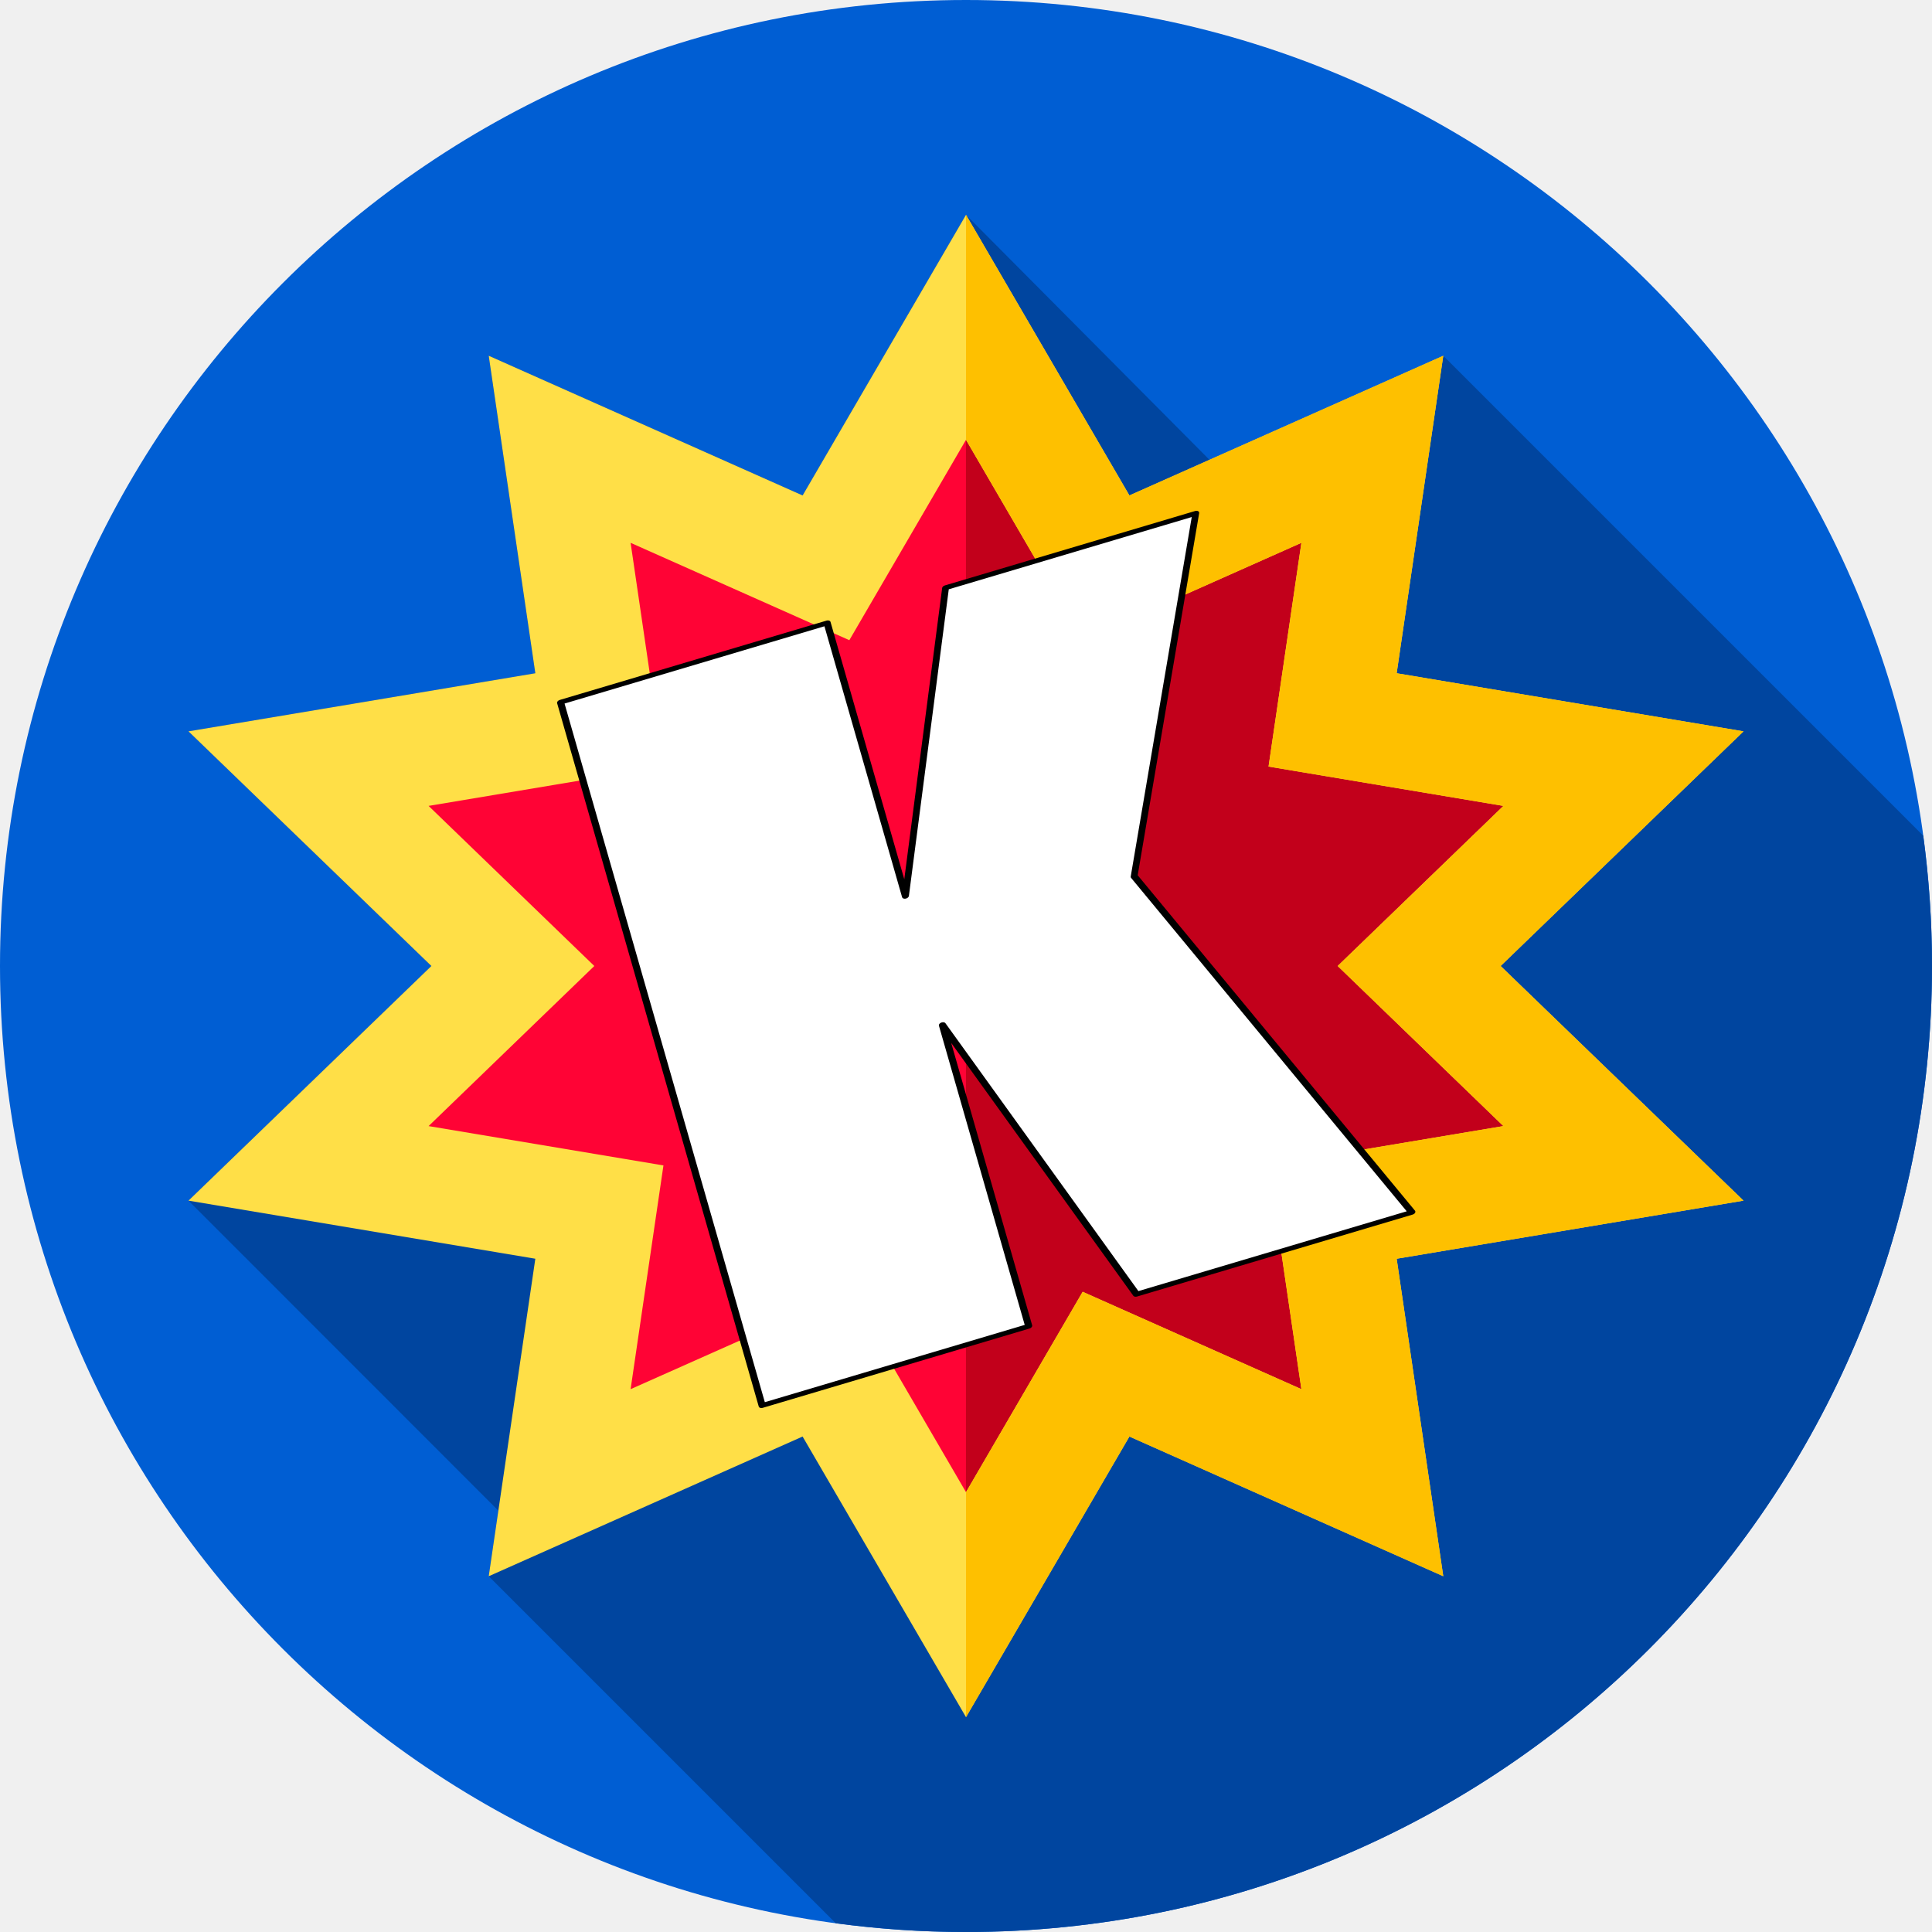
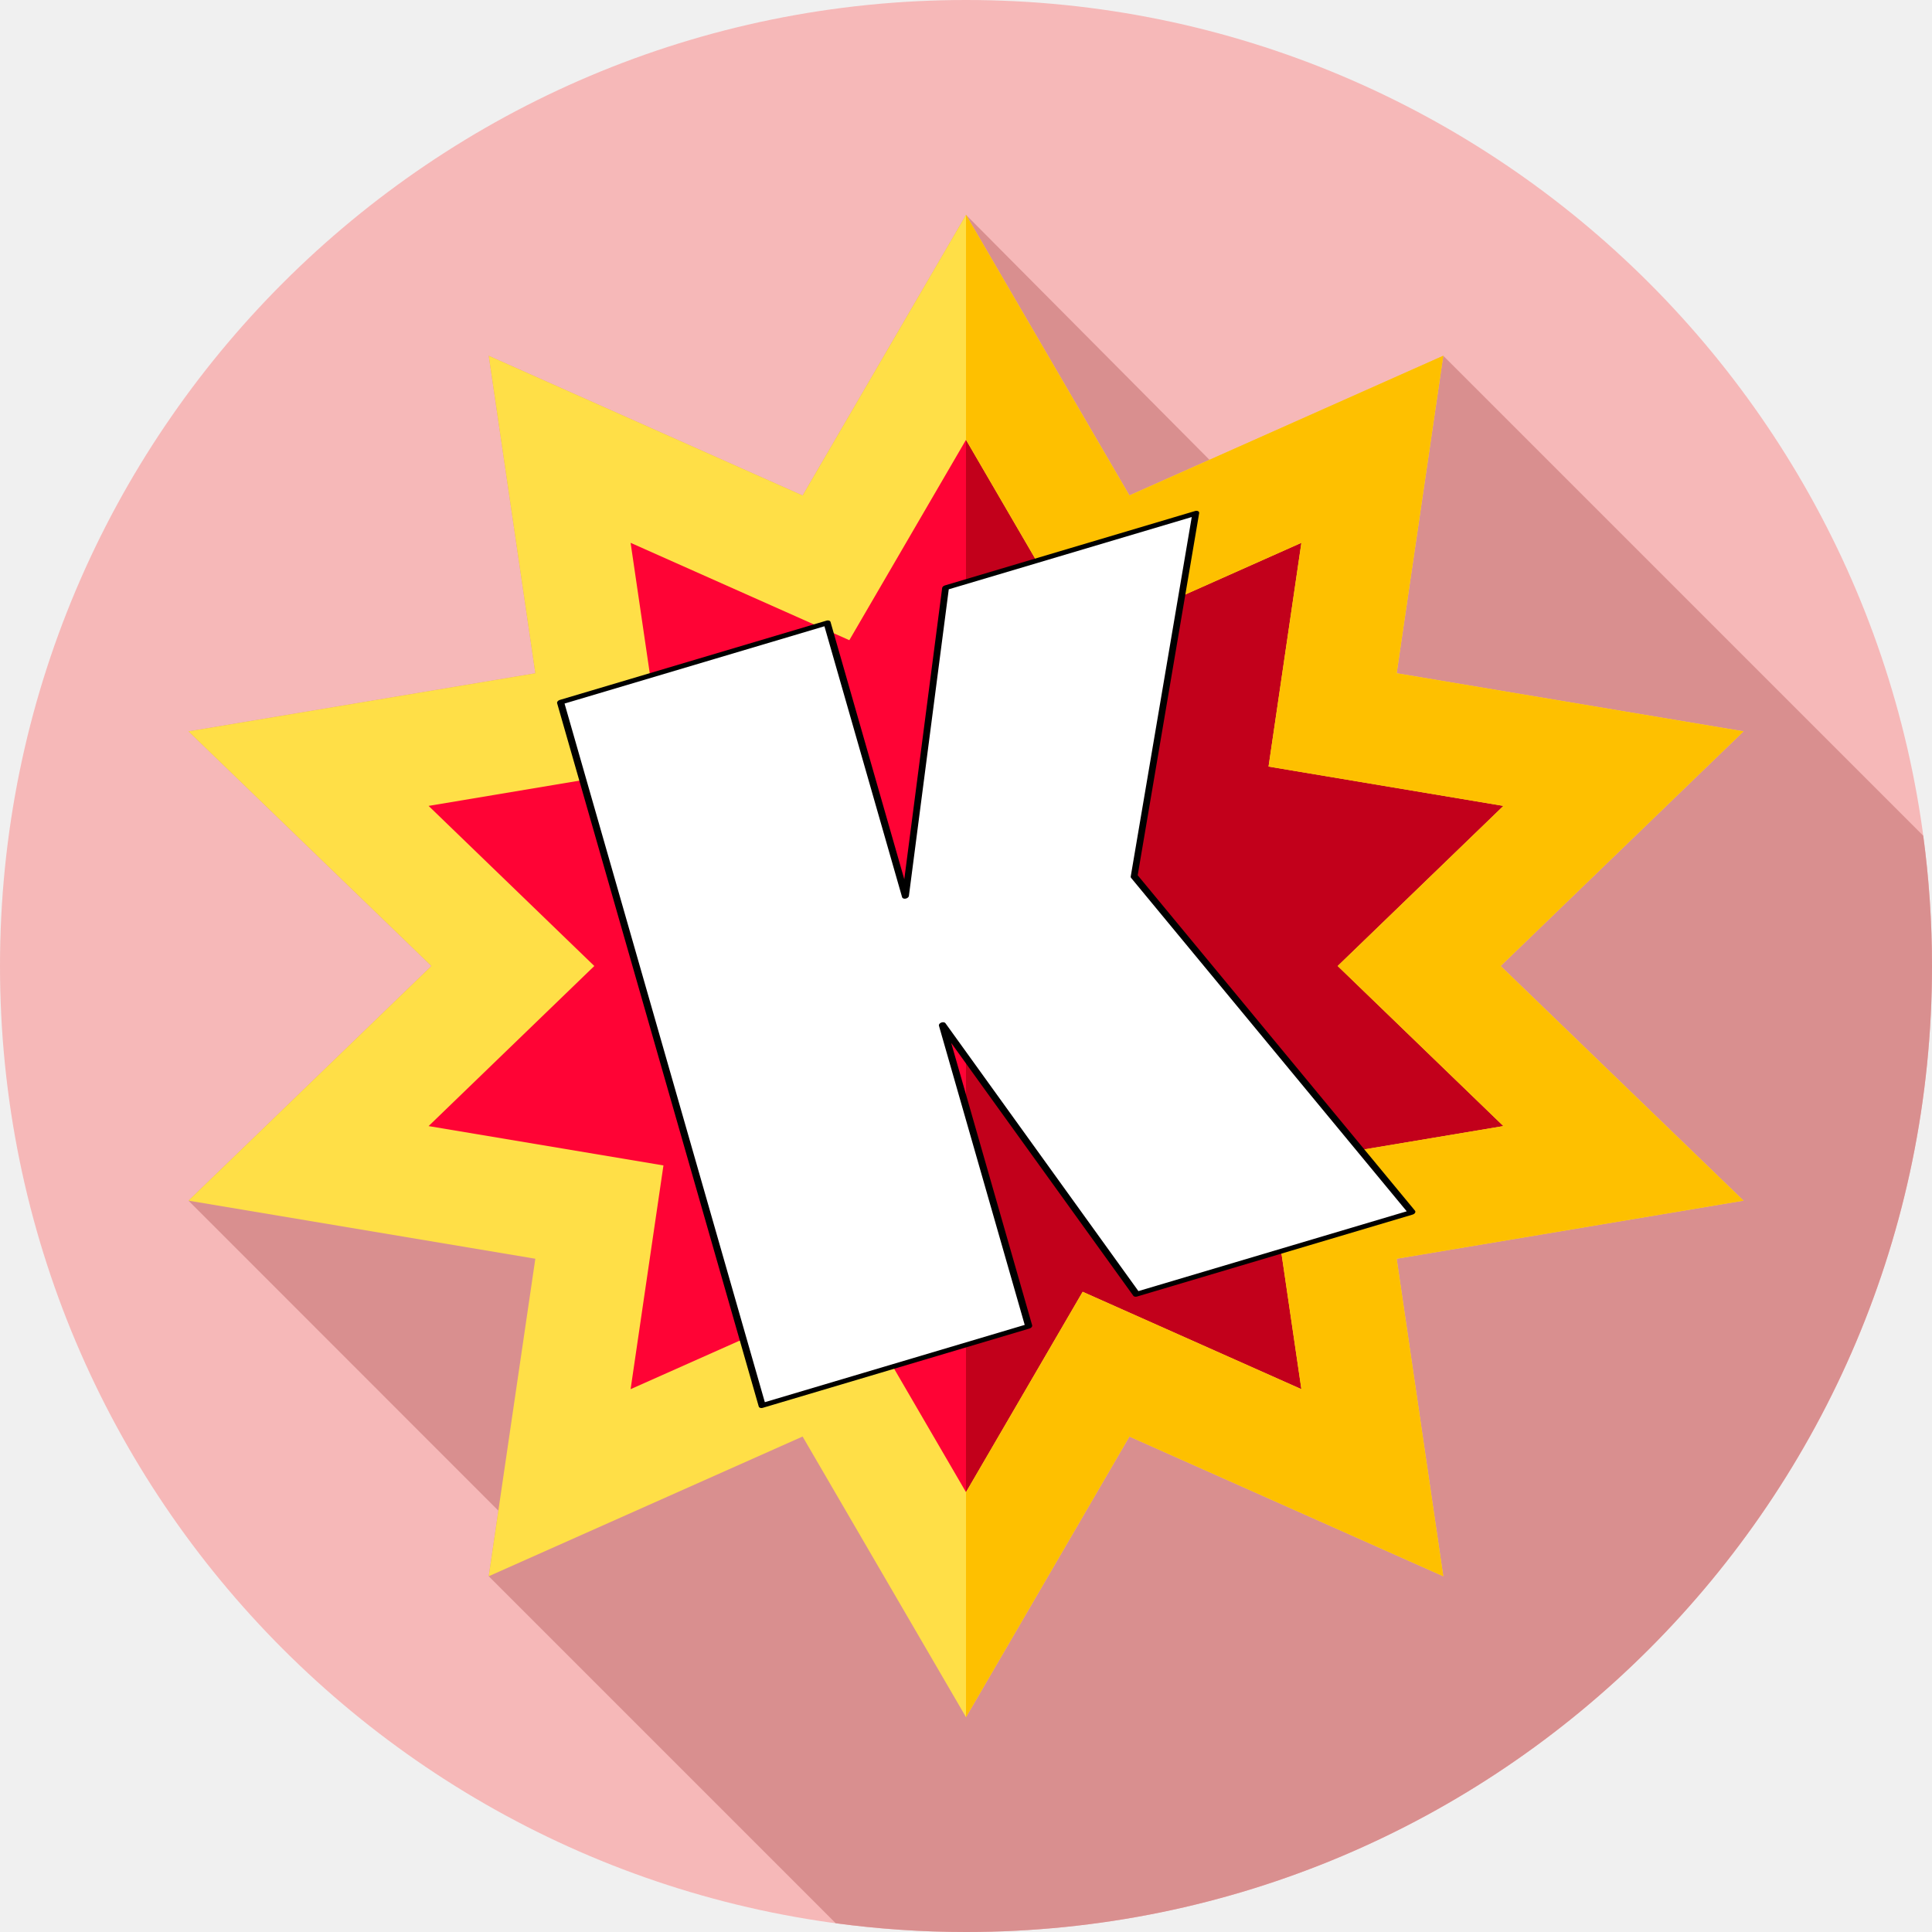
<svg xmlns="http://www.w3.org/2000/svg" xmlns:ns1="http://www.openswatchbook.org/uri/2009/osb" xmlns:xlink="http://www.w3.org/1999/xlink" height="512pt" viewBox="0 0 512 512" width="512pt" version="1.1" id="svg4586">
  <defs id="defs4590">
    <linearGradient id="linearGradient6082" ns1:paint="solid">
      <stop style="stop-color:#000000;stop-opacity:1;" offset="0" id="stop6080" />
    </linearGradient>
    <linearGradient id="linearGradient6076" ns1:paint="solid">
      <stop style="stop-color:#000000;stop-opacity:1;" offset="0" id="stop6074" />
    </linearGradient>
    <linearGradient xlink:href="#linearGradient6082" id="linearGradient6084" x1="77.867" y1="386.007" x2="217.203" y2="386.007" gradientUnits="userSpaceOnUse" />
  </defs>
-   <path d="m512 256c0 141.387-114.613 256-256 256s-256-114.613-256-256 114.613-256 256-256 256 114.613 256 256zm0 0" fill="#005ed3" id="path4556" />
-   <path d="m 512,256 c 0,-11.711 -0.805,-23.23 -2.324,-34.523 L 382.48,94.281 320.523,121.859 256,56.934 212.695,131.305 129.52,94.281 141.867,178.422 49.949,193.816 114.32,256 l -64.371,62.184 82.121,82.16 -2.551,17.375 91.957,91.957 C 232.77,511.195 244.289,512 256,512 397.387,512 512,397.387 512,256 Z" id="path4558" style="fill:#00459f" />
+   <path d="m512 256c0 141.387-114.613 256-256 256s-256-114.613-256-256 114.613-256 256-256 256 114.613 256 256zm0 0" fill="#f6b8b8" id="path4556" />
+   <path d="m 512,256 c 0,-11.711 -0.805,-23.23 -2.324,-34.523 L 382.48,94.281 320.523,121.859 256,56.934 212.695,131.305 129.52,94.281 141.867,178.422 49.949,193.816 114.32,256 l -64.371,62.184 82.121,82.16 -2.551,17.375 91.957,91.957 C 232.77,511.195 244.289,512 256,512 397.387,512 512,397.387 512,256 Z" id="path4558" style="fill:#d98f8f" />
  <path d="m256 86.742 37.109 63.738 70.574-31.414-10.527 71.719 77.078 12.91-54.145 52.305 54.145 52.305-77.078 12.91 10.527 71.719-70.574-31.414-37.109 63.738-37.109-63.738-70.574 31.414 10.527-71.719-77.078-12.91 54.145-52.305-54.145-52.305 77.078-12.91-10.527-71.719 70.574 31.414zm0 0" fill="#ff0335" id="path4560" />
  <path d="m430.23 308.301-77.07 12.91 10.52 71.719-70.57-31.41-37.109 63.742v-338.523l37.109 63.742 70.57-31.41-6.758 46.102-3.762 25.617 58.801 9.852 18.27 3.059-13.391 12.93-40.75 39.371 11.379 10.988zm0 0" fill="#c2001b" id="path4562" />
  <path d="m256 455.066-43.305-74.371-83.176 37.023 12.348-84.141-91.918-15.395 64.371-62.184-64.371-62.184 91.918-15.395-12.348-84.141 83.18 37.023 43.301-74.371 43.305 74.371 83.176-37.023-12.348 84.141 91.918 15.395-64.371 62.184 64.371 62.184-91.918 15.398 12.348 84.137-83.176-37.023zm-30.918-112.723 30.918 53.102 30.918-53.102 57.965 25.801-8.703-59.293 62.238-10.426-43.918-42.426 43.918-42.426-62.238-10.426 8.703-59.293-57.965 25.801-30.918-53.102-30.918 53.102-57.965-25.801 8.703 59.293-62.238 10.426 43.918 42.426-43.918 42.426 62.238 10.426-8.703 59.293zm0 0" fill="#ffdf47" id="path4564" />
  <path d="m403.309 261.441-5.629-5.441 25.16-24.301 39.211-37.879-55.75-9.34-36.172-6.059 2.801-19.094 9.551-65.047-83.18 37.02-43.301-74.371v59.621l30.922 53.109 57.957-25.809-3.91 26.668-2.547 17.379-2.242 15.25 2.48.422 59.762 10.008-43.922 42.422 16.969 16.391 26.953 26.031-62.242 10.43 8.699 59.297-57.957-25.809-30.922 53.109v59.621l43.301-74.371 83.18 37.02-12.352-84.141 91.922-15.398zm0 0" fill="#fec000" id="path4566" />
  <g aria-label="K" transform="matrix(1.159085,-0.3446722,0.2278969,0.794981,0,0)" style="font-style:normal;font-variant:normal;font-weight:normal;font-stretch:normal;font-size:296.56px;line-height:125%;font-family:Impact;-inkscape-font-specification:Impact;letter-spacing:0px;word-spacing:0px;fill:#ffffff;fill-opacity:1;stroke:#000000;stroke-width:1.545;stroke-linecap:butt;stroke-linejoin:round;stroke-miterlimit:4;stroke-dasharray:none;stroke-opacity:1" id="text4596">
    <path d="m 220.915,266.904 -34.898,105.852 38.228,128.586 H 161.256 L 136.639,400.848 V 501.342 H 75.676 V 266.904 h 60.963 v 91.082 l 27.078,-91.082 z" style="font-size:296.56px;fill:#ffffff;fill-opacity:1;stroke:#000000;stroke-width:1.545;stroke-linecap:butt;stroke-linejoin:round;stroke-miterlimit:4;stroke-dasharray:none;stroke-opacity:1" id="path824" />
  </g>
</svg>
